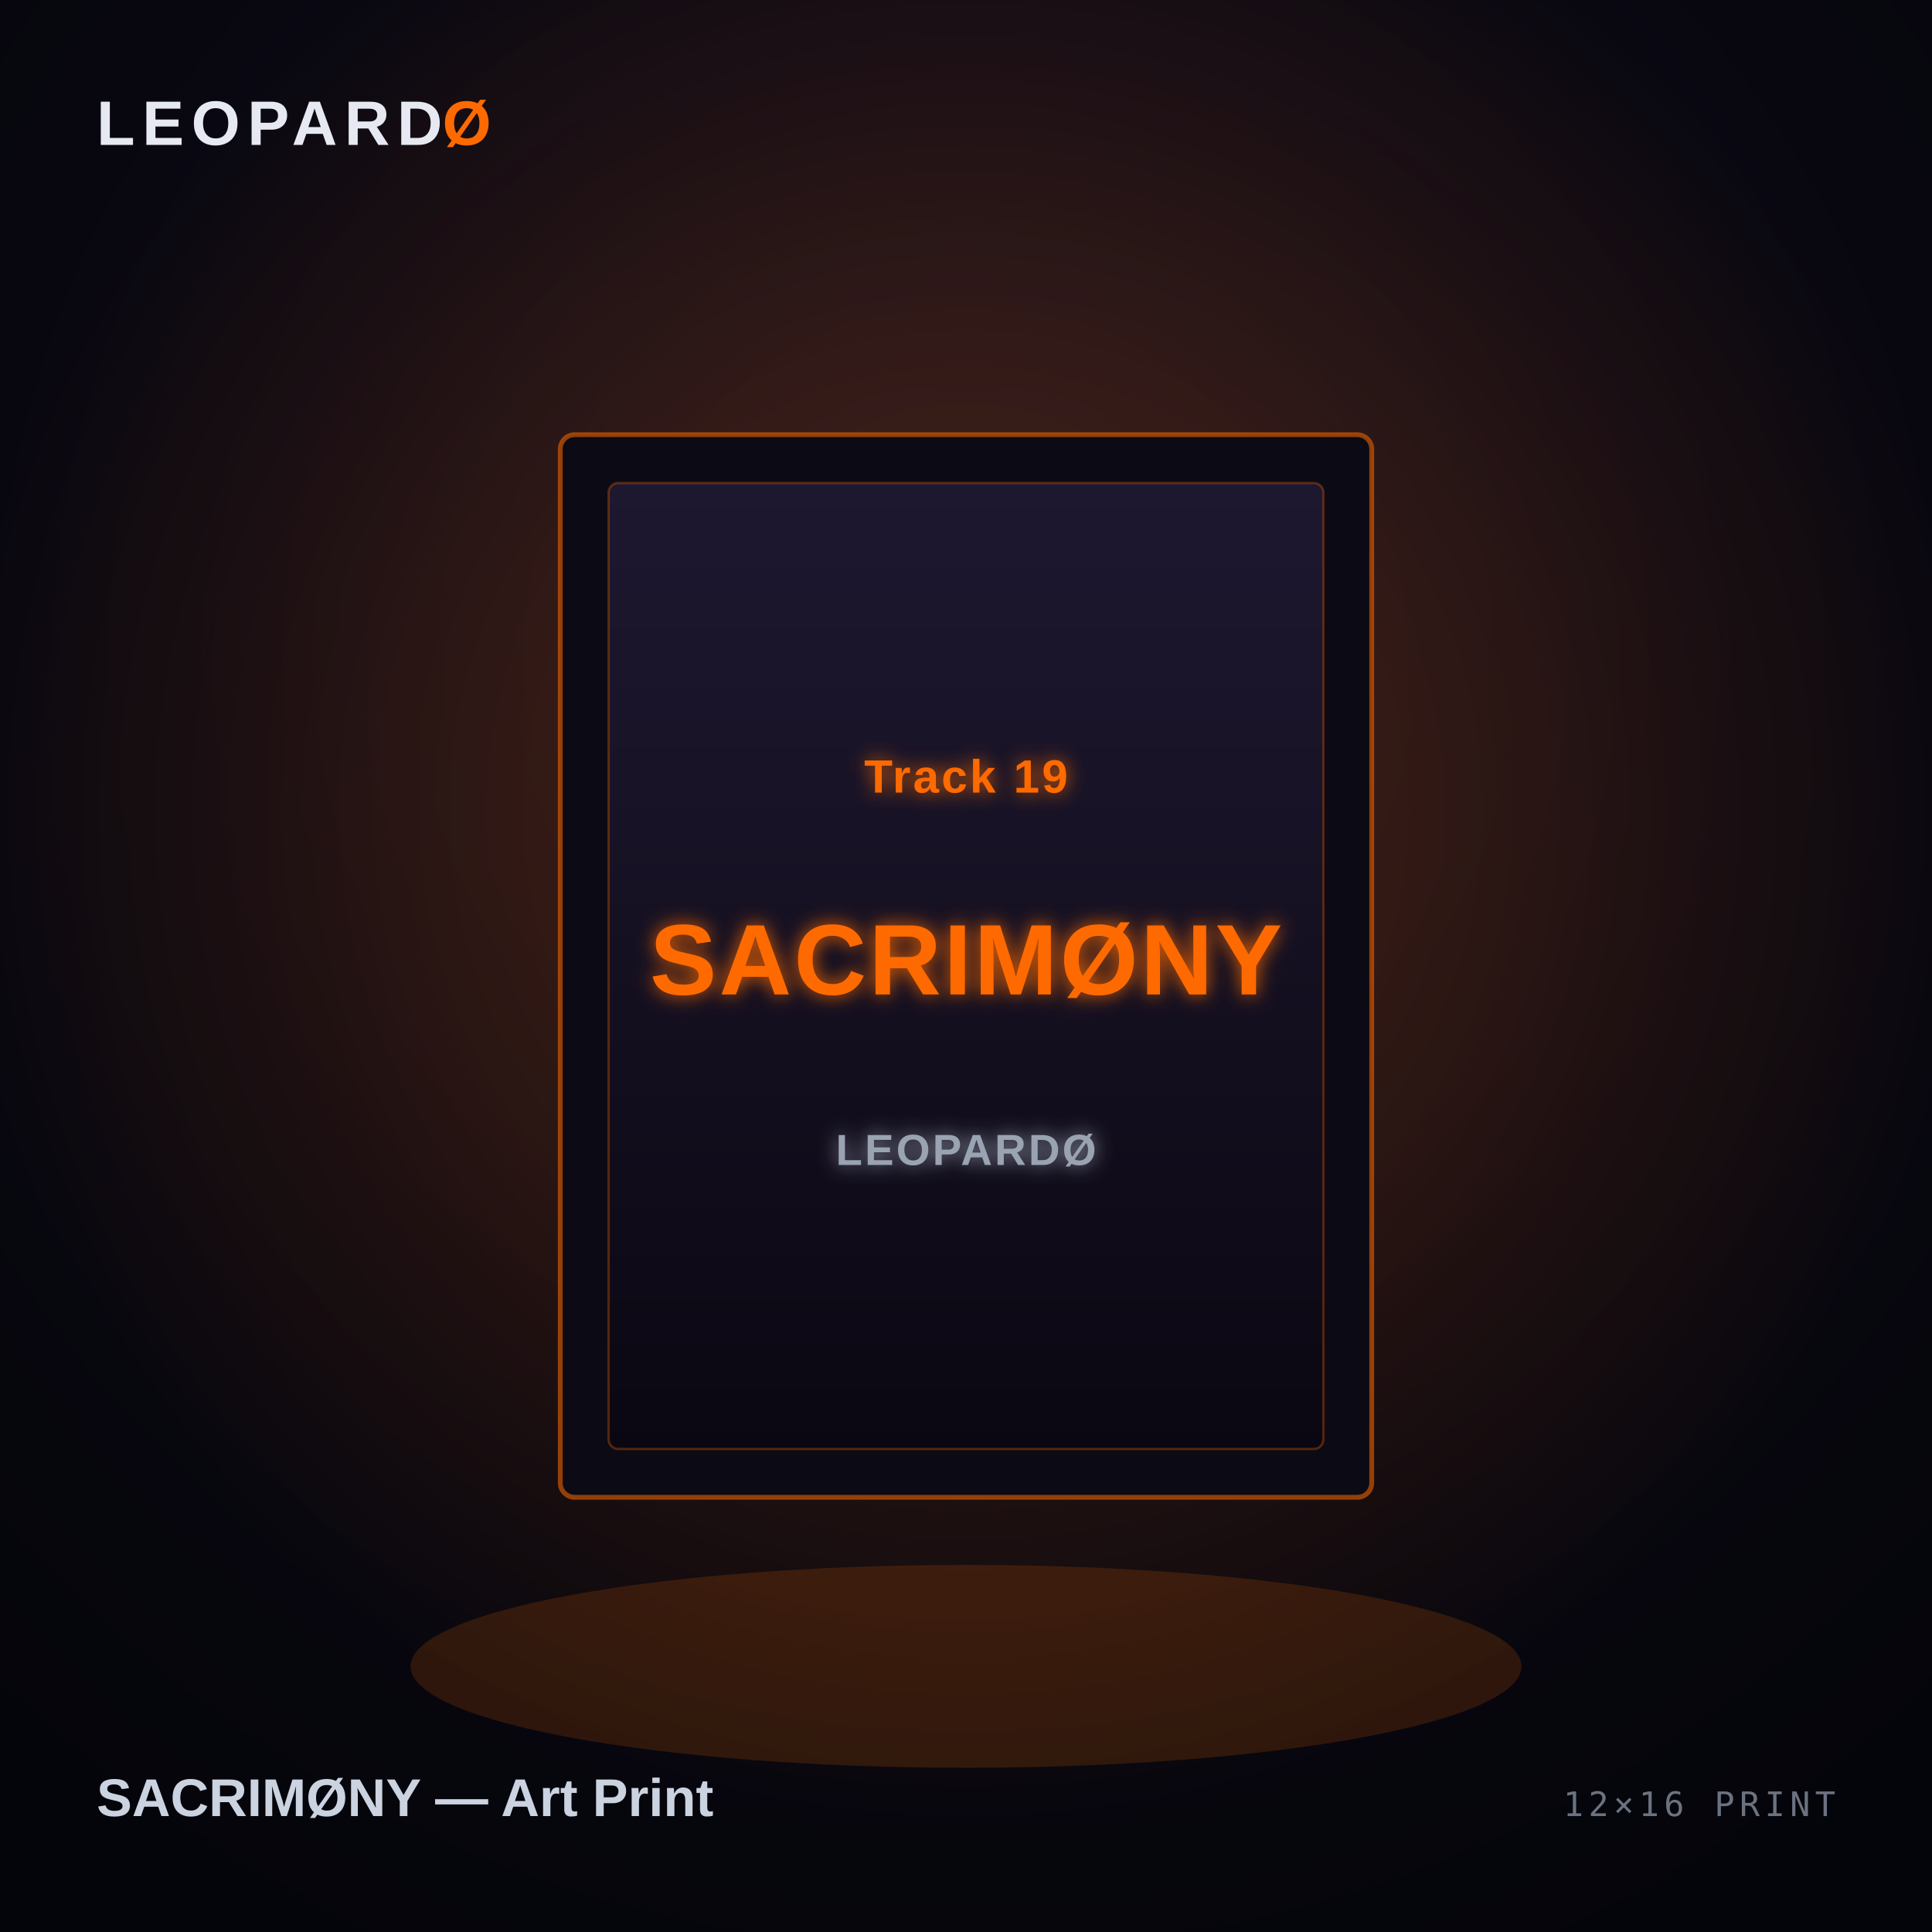
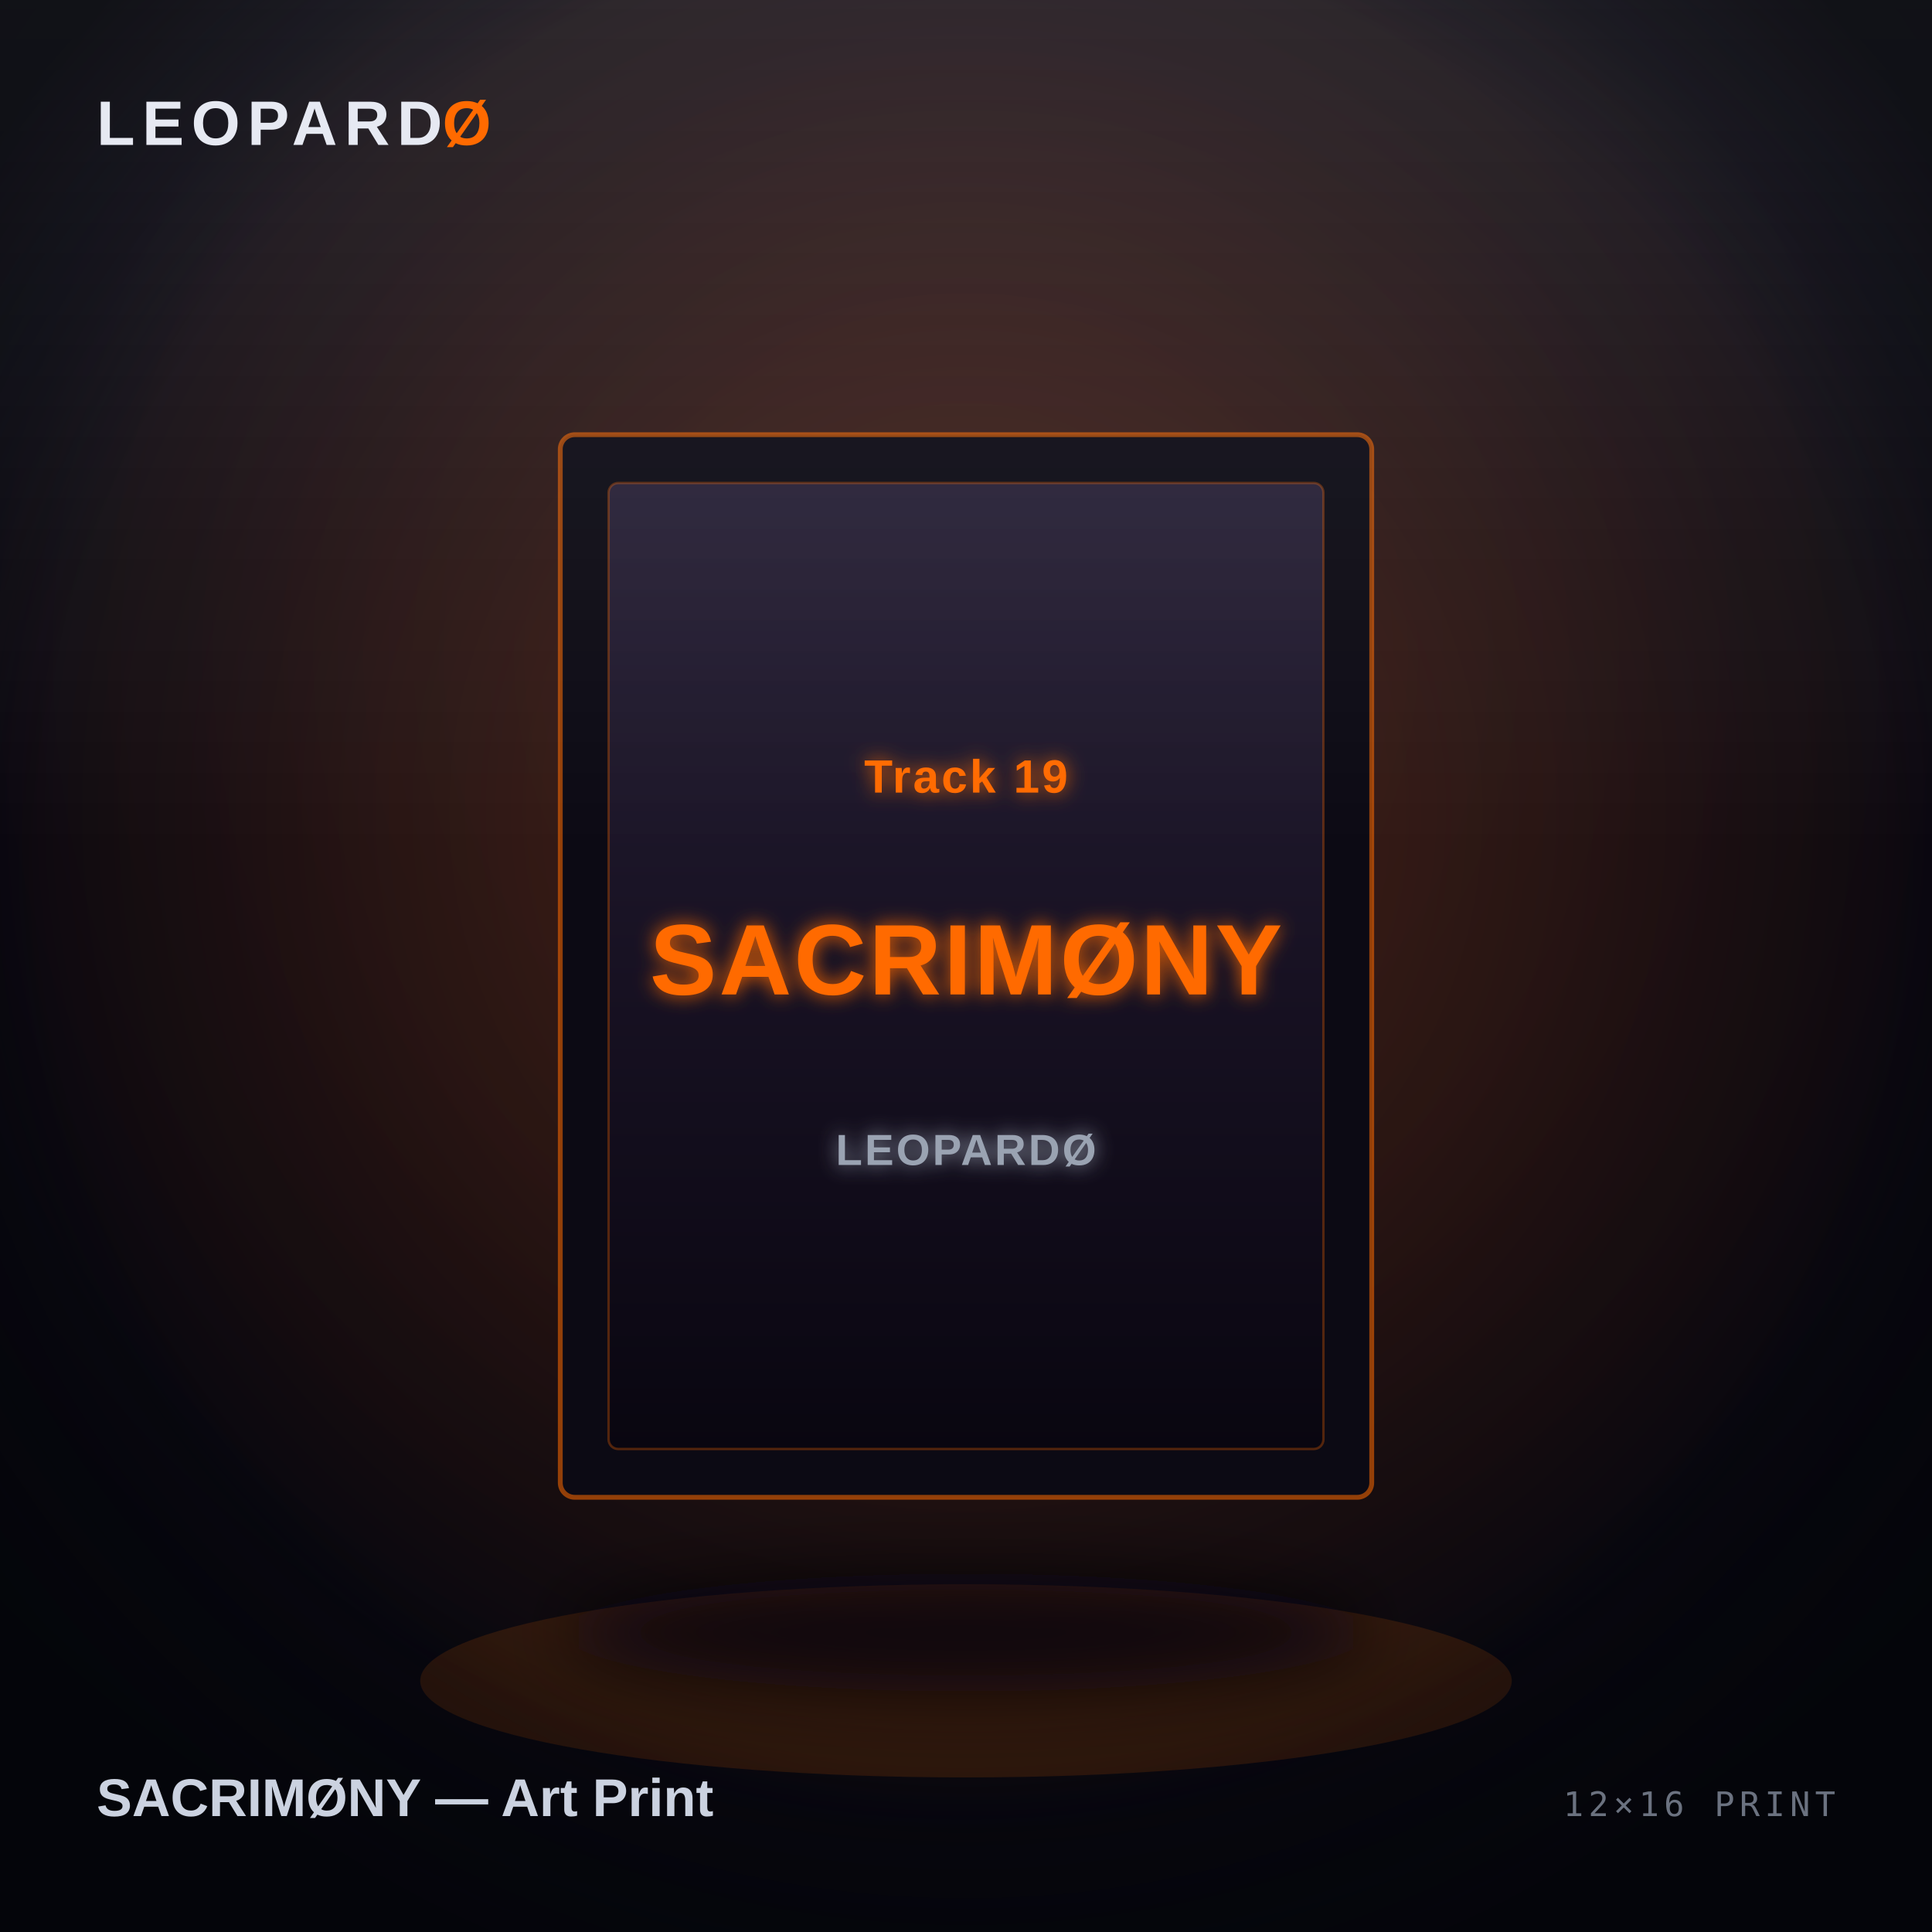
<svg xmlns="http://www.w3.org/2000/svg" viewBox="0 0 800 800" width="800" height="800">
  <defs>
    <radialGradient id="bg" cx="50%" cy="34%" r="75%">
      <stop offset="0%" stop-color="#141022" />
      <stop offset="55%" stop-color="#0a0812" />
      <stop offset="100%" stop-color="#04050a" />
    </radialGradient>
    <radialGradient id="halo" cx="50%" cy="42%" r="52%">
      <stop offset="0%" stop-color="#ff6a00" stop-opacity="0.26" />
      <stop offset="100%" stop-color="#ff6a00" stop-opacity="0" />
    </radialGradient>
    <linearGradient id="fab" x1="0" y1="0" x2="0" y2="1">
-       <stop offset="0%" stop-color="#1d1830" />
-       <stop offset="55%" stop-color="#140f1f" />
-       <stop offset="100%" stop-color="#0a0712" />
+       <stop offset="0%" stop-color="#272036" />
+       <stop offset="52%" stop-color="#171122" />
+       <stop offset="100%" stop-color="#090610" />
    </linearGradient>
+     <linearGradient id="toplight" x1="0" y1="0" x2="0" y2="1">
+       <stop offset="0%" stop-color="#ffffff" stop-opacity="0.11" />
+       <stop offset="44%" stop-color="#ffffff" stop-opacity="0" />
+     </linearGradient>
+     <radialGradient id="vig" cx="50%" cy="44%" r="62%">
+       <stop offset="0%" stop-color="#04050a" stop-opacity="0" />
+       <stop offset="76%" stop-color="#04050a" stop-opacity="0" />
+       <stop offset="100%" stop-color="#04050a" stop-opacity="0.55" />
+     </radialGradient>
    <filter id="glow" x="-40%" y="-40%" width="180%" height="180%">
      <feGaussianBlur stdDeviation="4" />
+     </filter>
+     <filter id="soft" x="-60%" y="-60%" width="220%" height="220%">
+       <feGaussianBlur stdDeviation="14" />
    </filter>
    <clipPath id="cp">
      <rect x="260" y="210" width="280" height="380" rx="10" />
    </clipPath>
  </defs>
  <rect width="800" height="800" fill="url(#bg)" />
  <rect width="800" height="800" fill="url(#halo)" />
-   <ellipse cx="400" cy="690" rx="230" ry="42" fill="#ff6a00" opacity="0.16" />
+   <ellipse cx="400" cy="696" rx="226" ry="40" fill="#ff6a00" opacity="0.14" />
+   <ellipse cx="400" cy="676" rx="166" ry="24" fill="#020308" opacity="0.7" filter="url(#soft)" />
  <g>
    <rect x="232" y="180" width="336" height="440" rx="6" fill="#0c0a14" stroke="#ff6a00" stroke-opacity="0.55" stroke-width="2" />
    <rect x="252" y="200" width="296" height="400" rx="4" fill="url(#fab)" stroke="#ff6a00" stroke-opacity="0.3" />
  </g>
  <g clip-path="url(#cp)">
    <g filter="url(#glow)" opacity="0.9">
      <text x="400" y="322.72" text-anchor="middle" dominant-baseline="middle" font-family="Arial Black, Arial, sans-serif" font-weight="900" font-size="19.32" fill="#ff6a00" letter-spacing="1">Track 19</text>
      <text x="400" y="400" text-anchor="middle" dominant-baseline="middle" font-family="Arial Black, Arial, sans-serif" font-weight="900" font-size="41.548" fill="#ff6a00" letter-spacing="1">SACRIMØNY</text>
      <text x="400" y="477.28" text-anchor="middle" dominant-baseline="middle" font-family="Arial Black, Arial, sans-serif" font-weight="900" font-size="18.032" fill="#9aa3b2" letter-spacing="1">LEOPARDØ</text>
    </g>
    <g>
      <text x="400" y="322.72" text-anchor="middle" dominant-baseline="middle" font-family="Arial Black, Arial, sans-serif" font-weight="900" font-size="19.32" fill="#ff6a00" letter-spacing="1">Track 19</text>
      <text x="400" y="400" text-anchor="middle" dominant-baseline="middle" font-family="Arial Black, Arial, sans-serif" font-weight="900" font-size="41.548" fill="#ff6a00" letter-spacing="1">SACRIMØNY</text>
      <text x="400" y="477.28" text-anchor="middle" dominant-baseline="middle" font-family="Arial Black, Arial, sans-serif" font-weight="900" font-size="18.032" fill="#9aa3b2" letter-spacing="1">LEOPARDØ</text>
    </g>
  </g>
+   <rect width="800" height="800" fill="url(#toplight)" />
+   <rect width="800" height="800" fill="url(#vig)" />
  <text x="40" y="60" font-family="Arial, sans-serif" font-weight="900" font-size="26" letter-spacing="3" fill="#e6e9f2">LEOPARD<tspan fill="#ff6a00">Ø</tspan>
  </text>
  <text x="40" y="752" font-family="Arial, sans-serif" font-weight="800" font-size="22" fill="#cbd2e0">SACRIMØNY — Art Print</text>
  <text x="760" y="752" text-anchor="end" font-family="monospace" font-size="14" letter-spacing="2" fill="#6b7280">12×16 PRINT</text>
</svg>
